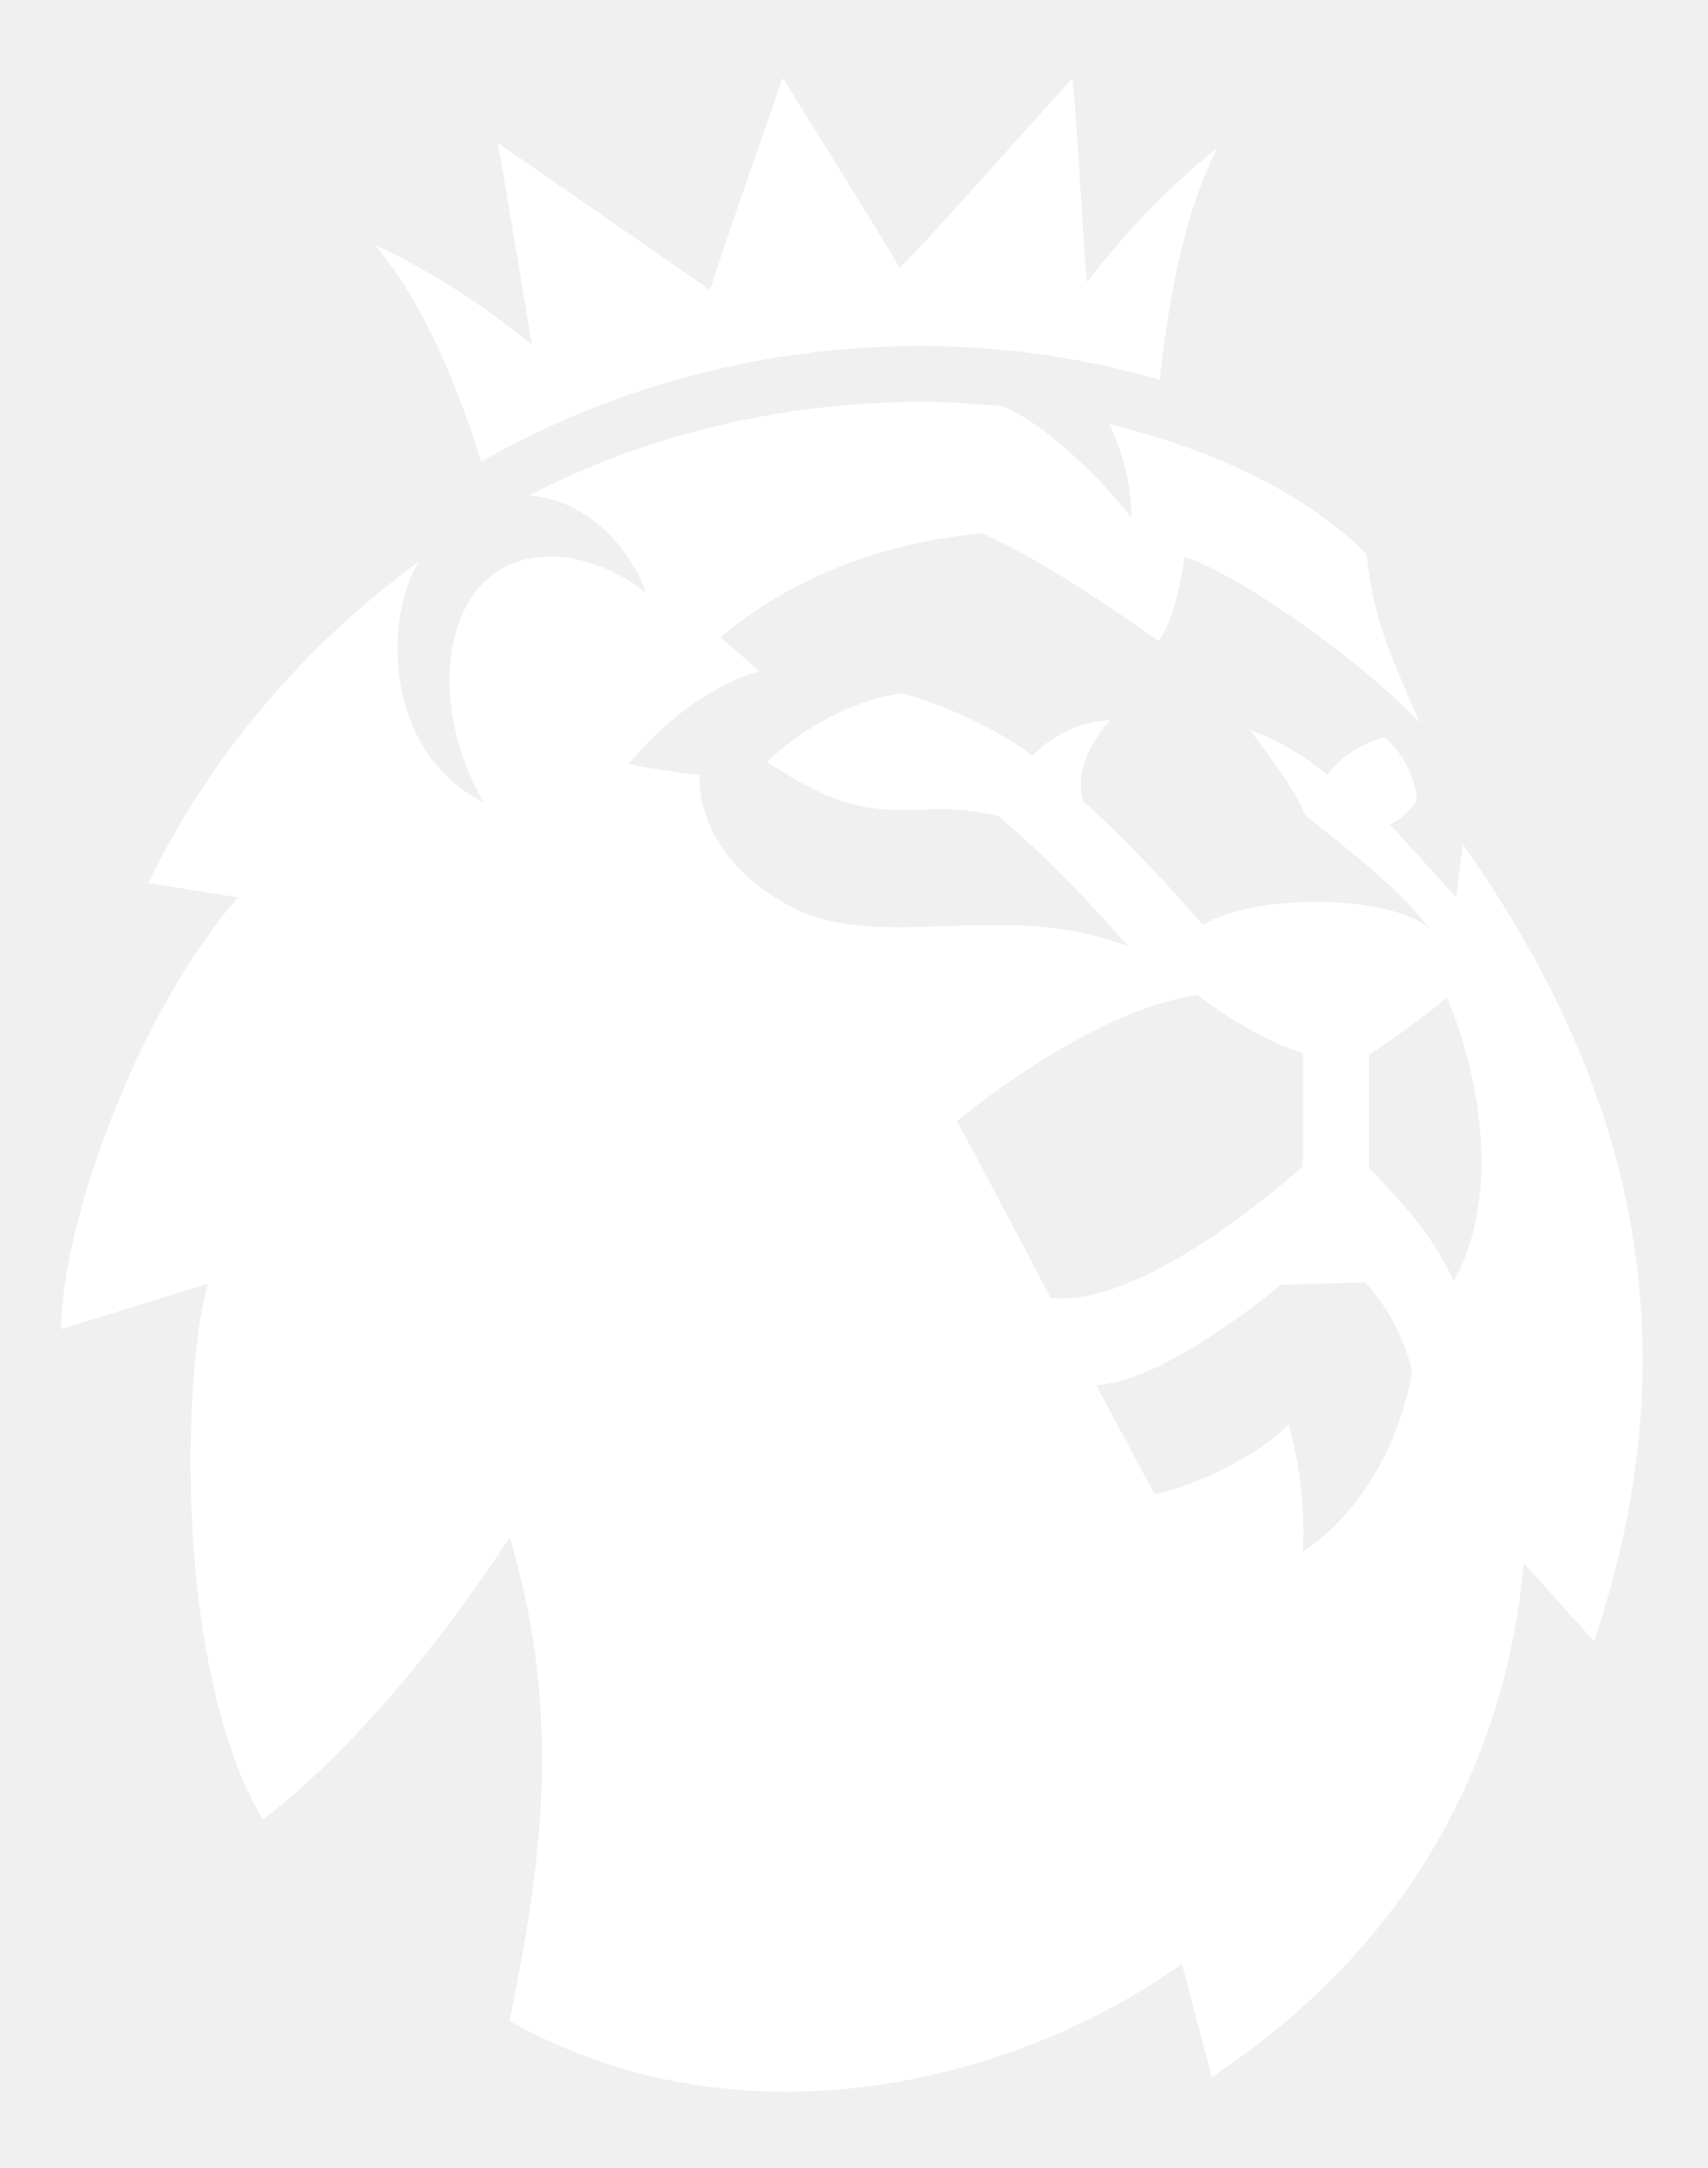
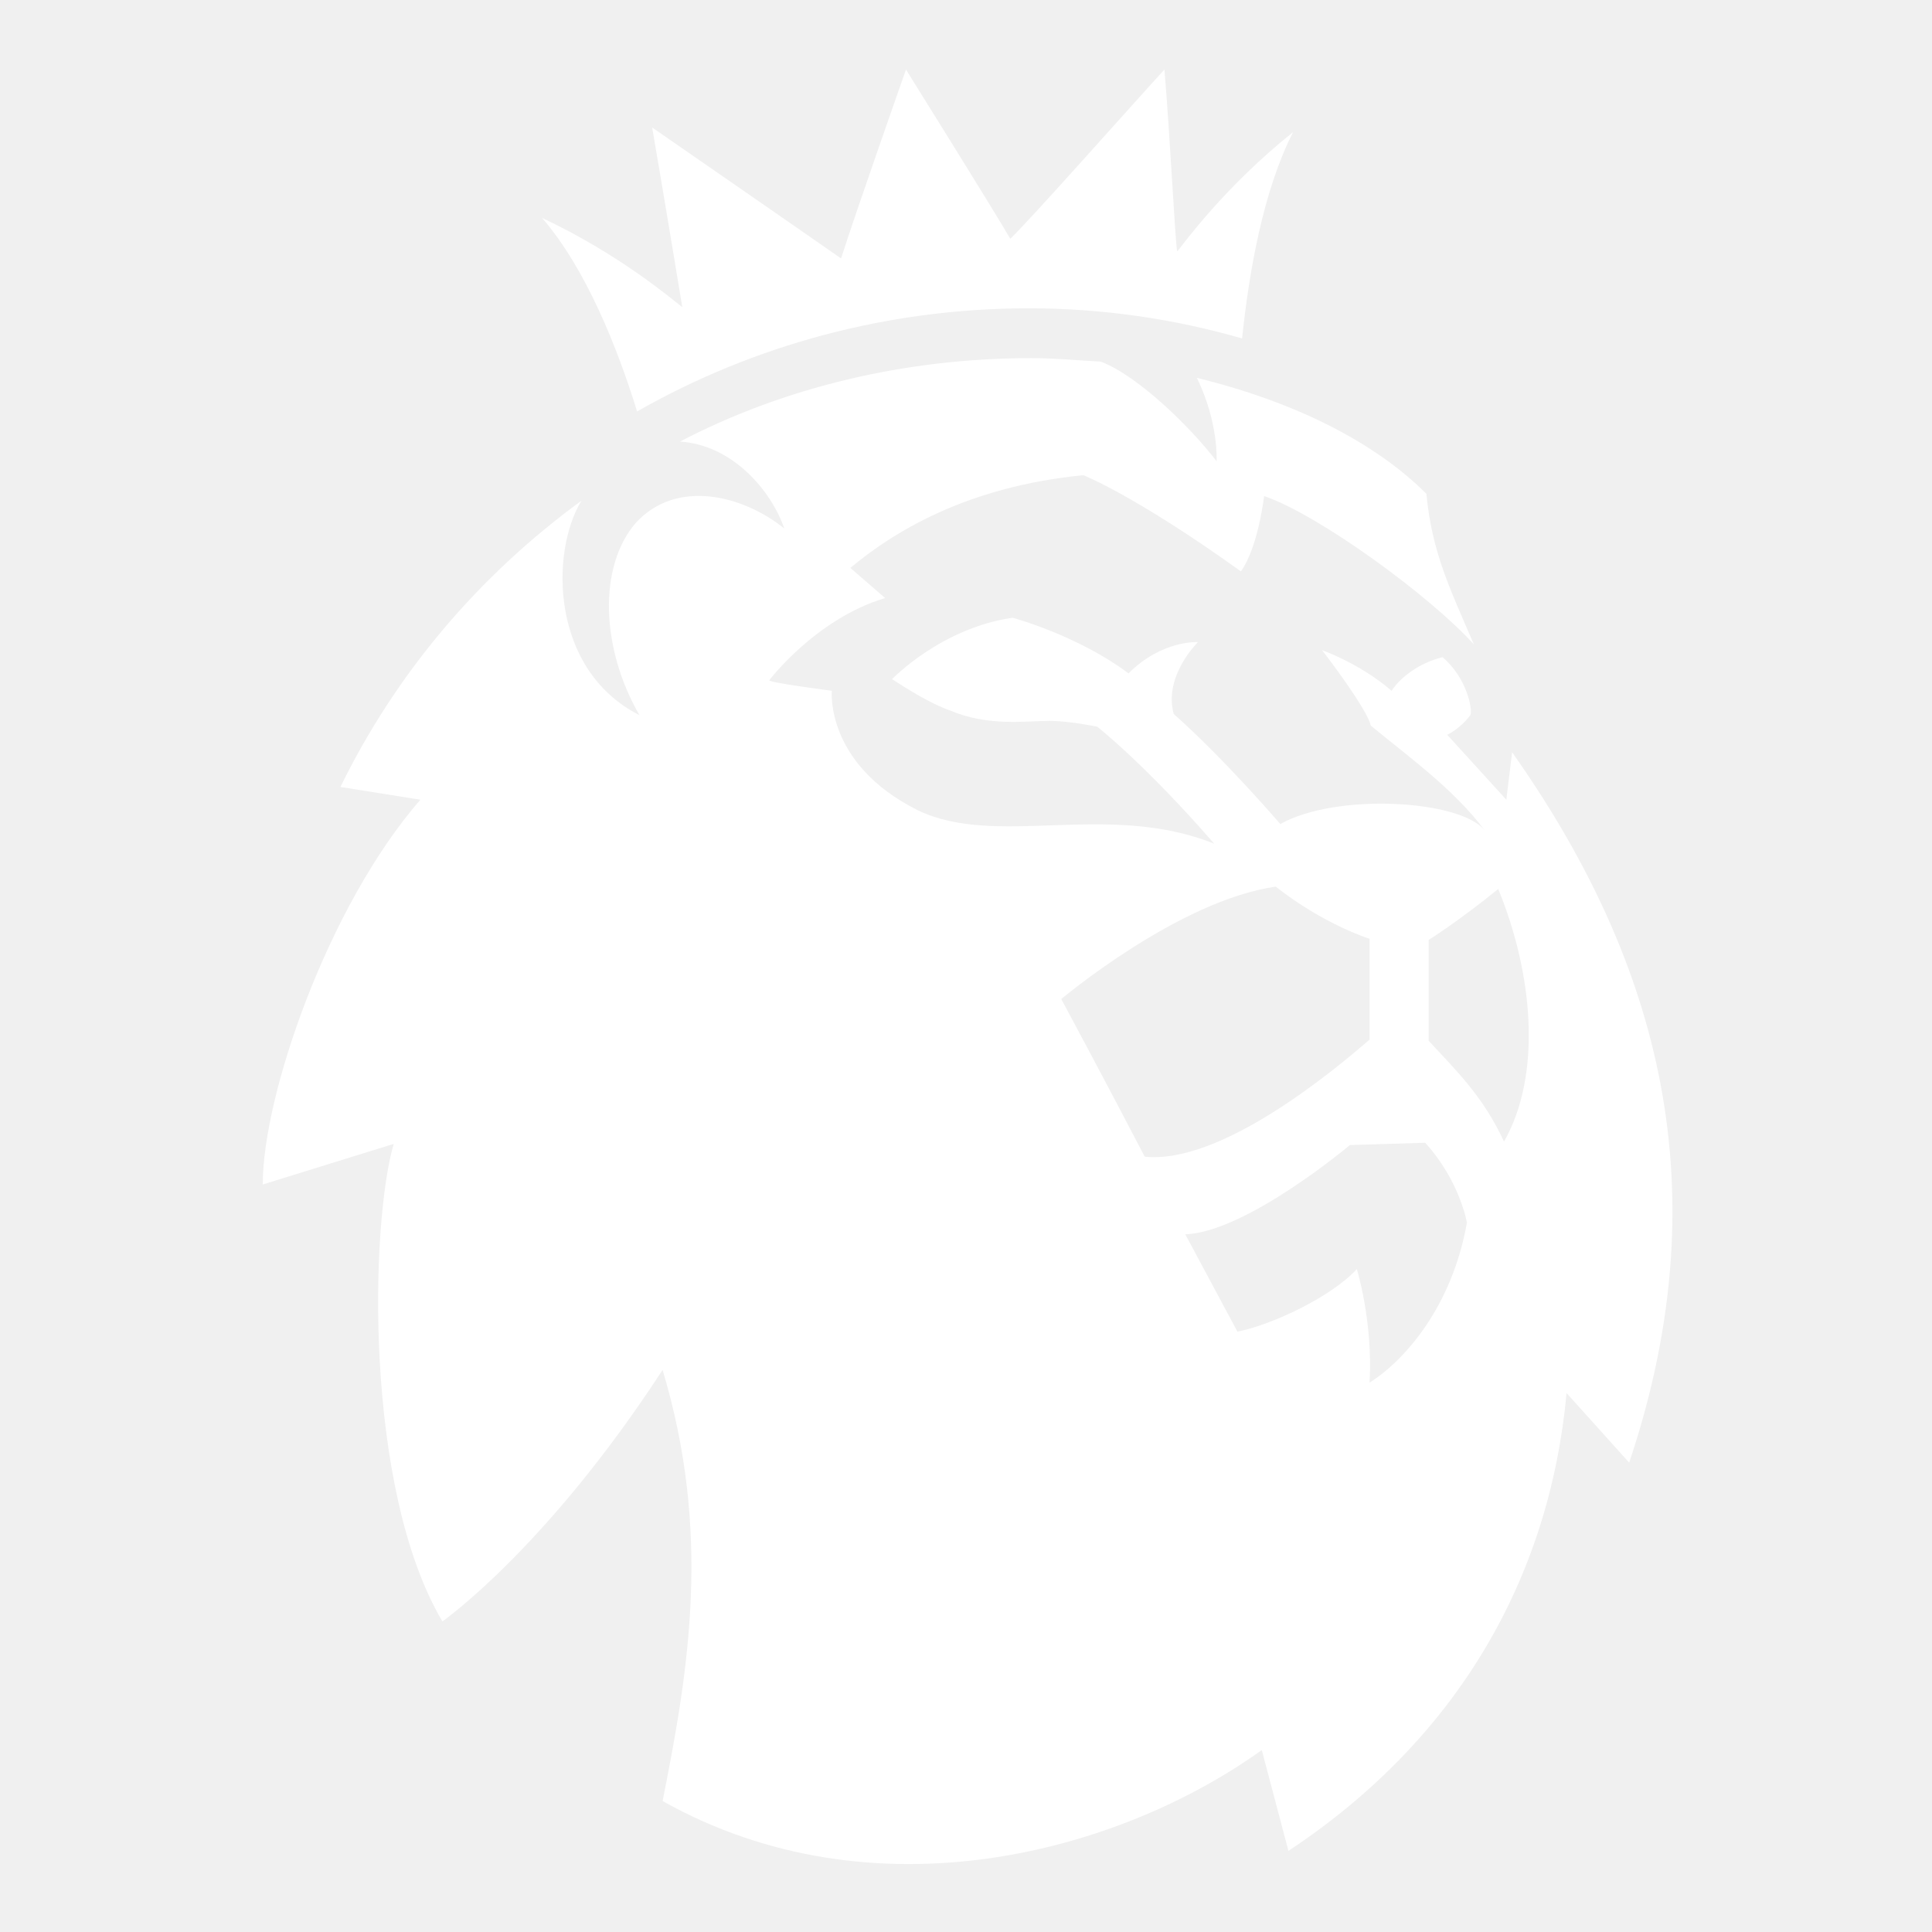
- <svg xmlns="http://www.w3.org/2000/svg" width="394" height="500" fill="none">
-   <path fill="#fff" d="M86.383 56.389c20.396 9.598 33.893 21.295 36.292 23.095-.899-5.399-5.099-30.894-7.798-46.49 11.698 8.098 39.892 27.594 48.89 33.893 3.6-11.398 16.797-48.89 16.797-48.89s23.395 37.492 26.994 43.79c5.099-4.798 32.694-35.992 39.893-43.79 1.499 17.696 2.699 43.49 3.299 47.09 1.5-1.8 12.297-16.797 29.994-30.894-7.799 15.297-11.398 36.293-13.198 53.39a199.471 199.471 0 0 0-55.188-7.799c-36.593 0-71.386 9.598-101.38 26.695-5.099-16.497-13.198-36.893-24.595-50.09Zm281.343 322.135-16.196-17.996c-4.499 48.29-28.495 89.682-71.986 118.476l-6.899-26.095c-37.192 26.695-100.479 43.792-155.069 13.198 6.899-34.493 12.598-69.586 0-111.578-30.293 46.491-56.988 65.087-56.988 65.087-20.396-34.493-18.596-103.179-12.598-123.575l-33.893 10.498c0-23.096 16.797-71.986 40.792-99.58l-20.696-3.3c14.397-29.394 35.693-54.589 62.388-74.085-8.099 13.198-8.099 43.791 14.997 55.489-9.898-17.097-10.798-38.392-.9-49.79 10.498-11.398 27.594-7.199 38.392 1.5-3.299-9.598-13.197-21.596-26.994-22.496 26.994-14.097 58.488-21.596 90.881-21.596 6.299 0 12.298.6 17.997.9 9.598 3.6 23.395 17.097 29.994 25.795 0 0 .6-9.898-5.099-21.596 35.393 8.699 52.489 23.096 59.388 29.995 1.5 15.296 5.999 24.295 12.297 38.992-11.397-12.598-40.191-33.594-54.289-38.393 0 0-1.499 13.198-5.998 19.496-27.595-19.796-40.792-24.895-40.792-24.895-30.594 3-49.49 14.997-60.288 23.996l8.998 7.798c-17.996 5.399-29.994 21.296-29.994 21.296 0 .6 16.197 2.699 16.197 2.699s-1.8 18.897 22.195 30.894c20.396 9.898 49.19-2.399 76.785 8.698-17.996-20.695-30.294-30.294-30.294-30.294s-7.199-1.499-12.298-1.499c-6.298 0-15.896 1.499-25.794-2.7-5.099-1.799-10.798-5.399-14.997-8.098 0 0 12.597-13.197 31.193-15.897 0 0 16.797 4.499 29.994 14.397 8.699-8.698 17.997-8.098 17.997-8.098s-8.998 8.698-6.299 18.596c13.197 11.698 27.595 28.494 27.595 28.494 14.397-8.098 46.19-6.298 52.789 1.5-8.098-10.798-20.396-19.496-29.394-26.994-.9-4.2-11.398-17.997-12.598-19.497 0 0 9.598 3.3 17.997 10.498 2.399-3.599 7.198-7.198 13.197-8.698 6.299 5.399 7.799 13.497 7.199 14.997-2.7 3.599-5.999 5.099-5.999 5.099l15.297 16.797 1.5-12.298c35.692 50.69 55.188 109.778 30.293 183.863ZM300.54 269.046v-26.095s-11.698-3.599-24.295-13.497c-25.195 3.599-55.489 29.094-55.489 29.094s10.498 19.496 21.596 40.792c19.796 2.1 49.19-22.495 58.188-30.294Zm25.195 47.391s-1.8-10.798-10.798-20.696l-19.496.6s-26.695 22.495-42.592 23.095l13.498 25.195c8.998-1.8 24.295-8.998 30.894-16.197 0 0 4.199 13.498 3.299 29.395 8.998-5.699 21.296-19.497 25.195-41.392Zm8.098-86.383c-9.898 8.098-17.996 13.197-17.996 13.197v26.095c7.198 7.799 14.097 14.397 19.496 26.095 9.898-17.397 7.498-43.491-1.5-65.387Z" />
+ <svg xmlns="http://www.w3.org/2000/svg" width="500" height="500" viewBox="0 0 500 500" fill="none">
+   <path d="M140.286 56.392C160.681 65.99 174.179 77.688 176.578 79.488C175.678 74.089 171.479 48.594 168.78 32.997C180.478 41.095 208.672 60.592 217.67 66.89C221.269 55.492 234.467 18 234.467 18C234.467 18 257.862 55.492 261.461 61.791C266.56 56.992 294.155 25.798 301.353 18C302.853 35.697 304.053 61.491 304.653 65.091C306.152 63.291 316.95 48.294 334.647 34.197C326.848 49.494 323.249 70.49 321.449 87.586C303.753 82.487 285.157 79.788 266.26 79.788C229.668 79.788 194.875 89.386 164.881 106.482C159.782 89.986 151.683 69.59 140.286 56.392ZM421.629 378.528L405.433 360.531C400.933 408.822 376.938 450.214 333.447 479.008L326.548 452.913C289.356 479.608 226.068 496.704 171.479 466.11C178.378 431.617 184.077 396.524 171.479 354.533C141.185 401.023 114.491 419.62 114.491 419.62C94.095 385.127 95.894 316.44 101.893 296.044L68 306.542C68 283.447 84.797 234.557 108.792 206.962L88.096 203.663C102.493 174.269 123.789 149.074 150.484 129.578C142.385 142.775 142.385 173.369 165.481 185.067C155.582 167.97 154.683 146.674 164.581 135.277C175.079 123.879 192.175 128.078 202.973 136.776C199.674 127.178 189.776 115.181 175.978 114.281C202.973 100.184 234.467 92.685 266.86 92.685C273.159 92.685 279.158 93.285 284.857 93.585C294.455 97.184 308.252 110.681 314.851 119.38C314.851 119.38 315.451 109.482 309.752 97.784C345.145 106.482 362.241 120.879 369.14 127.778C370.639 143.075 375.139 152.073 381.437 166.77C370.04 154.173 341.245 133.177 327.148 128.378C327.148 128.378 325.648 141.575 321.149 147.874C293.555 128.078 280.358 122.979 280.358 122.979C249.764 125.978 230.867 137.976 220.07 146.974L229.068 154.773C211.071 160.172 199.074 176.068 199.074 176.068C199.074 176.668 215.271 178.768 215.271 178.768C215.271 178.768 213.471 197.664 237.466 209.662C257.862 219.56 286.656 207.262 314.251 218.36C296.254 197.664 283.957 188.066 283.957 188.066C283.957 188.066 276.758 186.566 271.659 186.566C265.361 186.566 255.762 188.066 245.864 183.867C240.765 182.067 235.067 178.468 230.867 175.768C230.867 175.768 243.465 162.571 262.061 159.872C262.061 159.872 278.858 164.371 292.055 174.269C300.753 165.57 310.052 166.17 310.052 166.17C310.052 166.17 301.053 174.869 303.753 184.767C316.95 196.464 331.347 213.261 331.347 213.261C345.744 205.163 377.538 206.962 384.137 214.761C376.038 203.963 363.741 195.265 354.743 187.766C353.843 183.567 343.345 169.77 342.145 168.27C342.145 168.27 351.743 171.569 360.142 178.768C362.541 175.169 367.34 171.569 373.339 170.07C379.638 175.469 381.137 183.567 380.538 185.067C377.838 188.666 374.539 190.166 374.539 190.166L389.836 206.962L391.335 194.665C427.028 245.355 446.524 304.443 421.629 378.528ZM354.443 269.05V242.955C354.443 242.955 342.745 239.356 330.148 229.458C304.953 233.057 274.659 258.552 274.659 258.552C274.659 258.552 285.157 278.048 296.254 299.344C316.05 301.443 345.445 276.848 354.443 269.05ZM379.638 316.44C379.638 316.44 377.838 305.642 368.84 295.744L349.344 296.344C349.344 296.344 322.649 318.84 306.752 319.44L320.25 344.635C329.248 342.835 344.545 335.636 351.143 328.438C351.143 328.438 355.343 341.935 354.443 357.832C363.441 352.133 375.738 338.336 379.638 316.44ZM387.736 230.058C377.838 238.156 369.74 243.255 369.74 243.255V269.35C376.938 277.148 383.837 283.747 389.236 295.445C399.134 278.048 396.734 251.953 387.736 230.058Z" fill="white" />
</svg>
